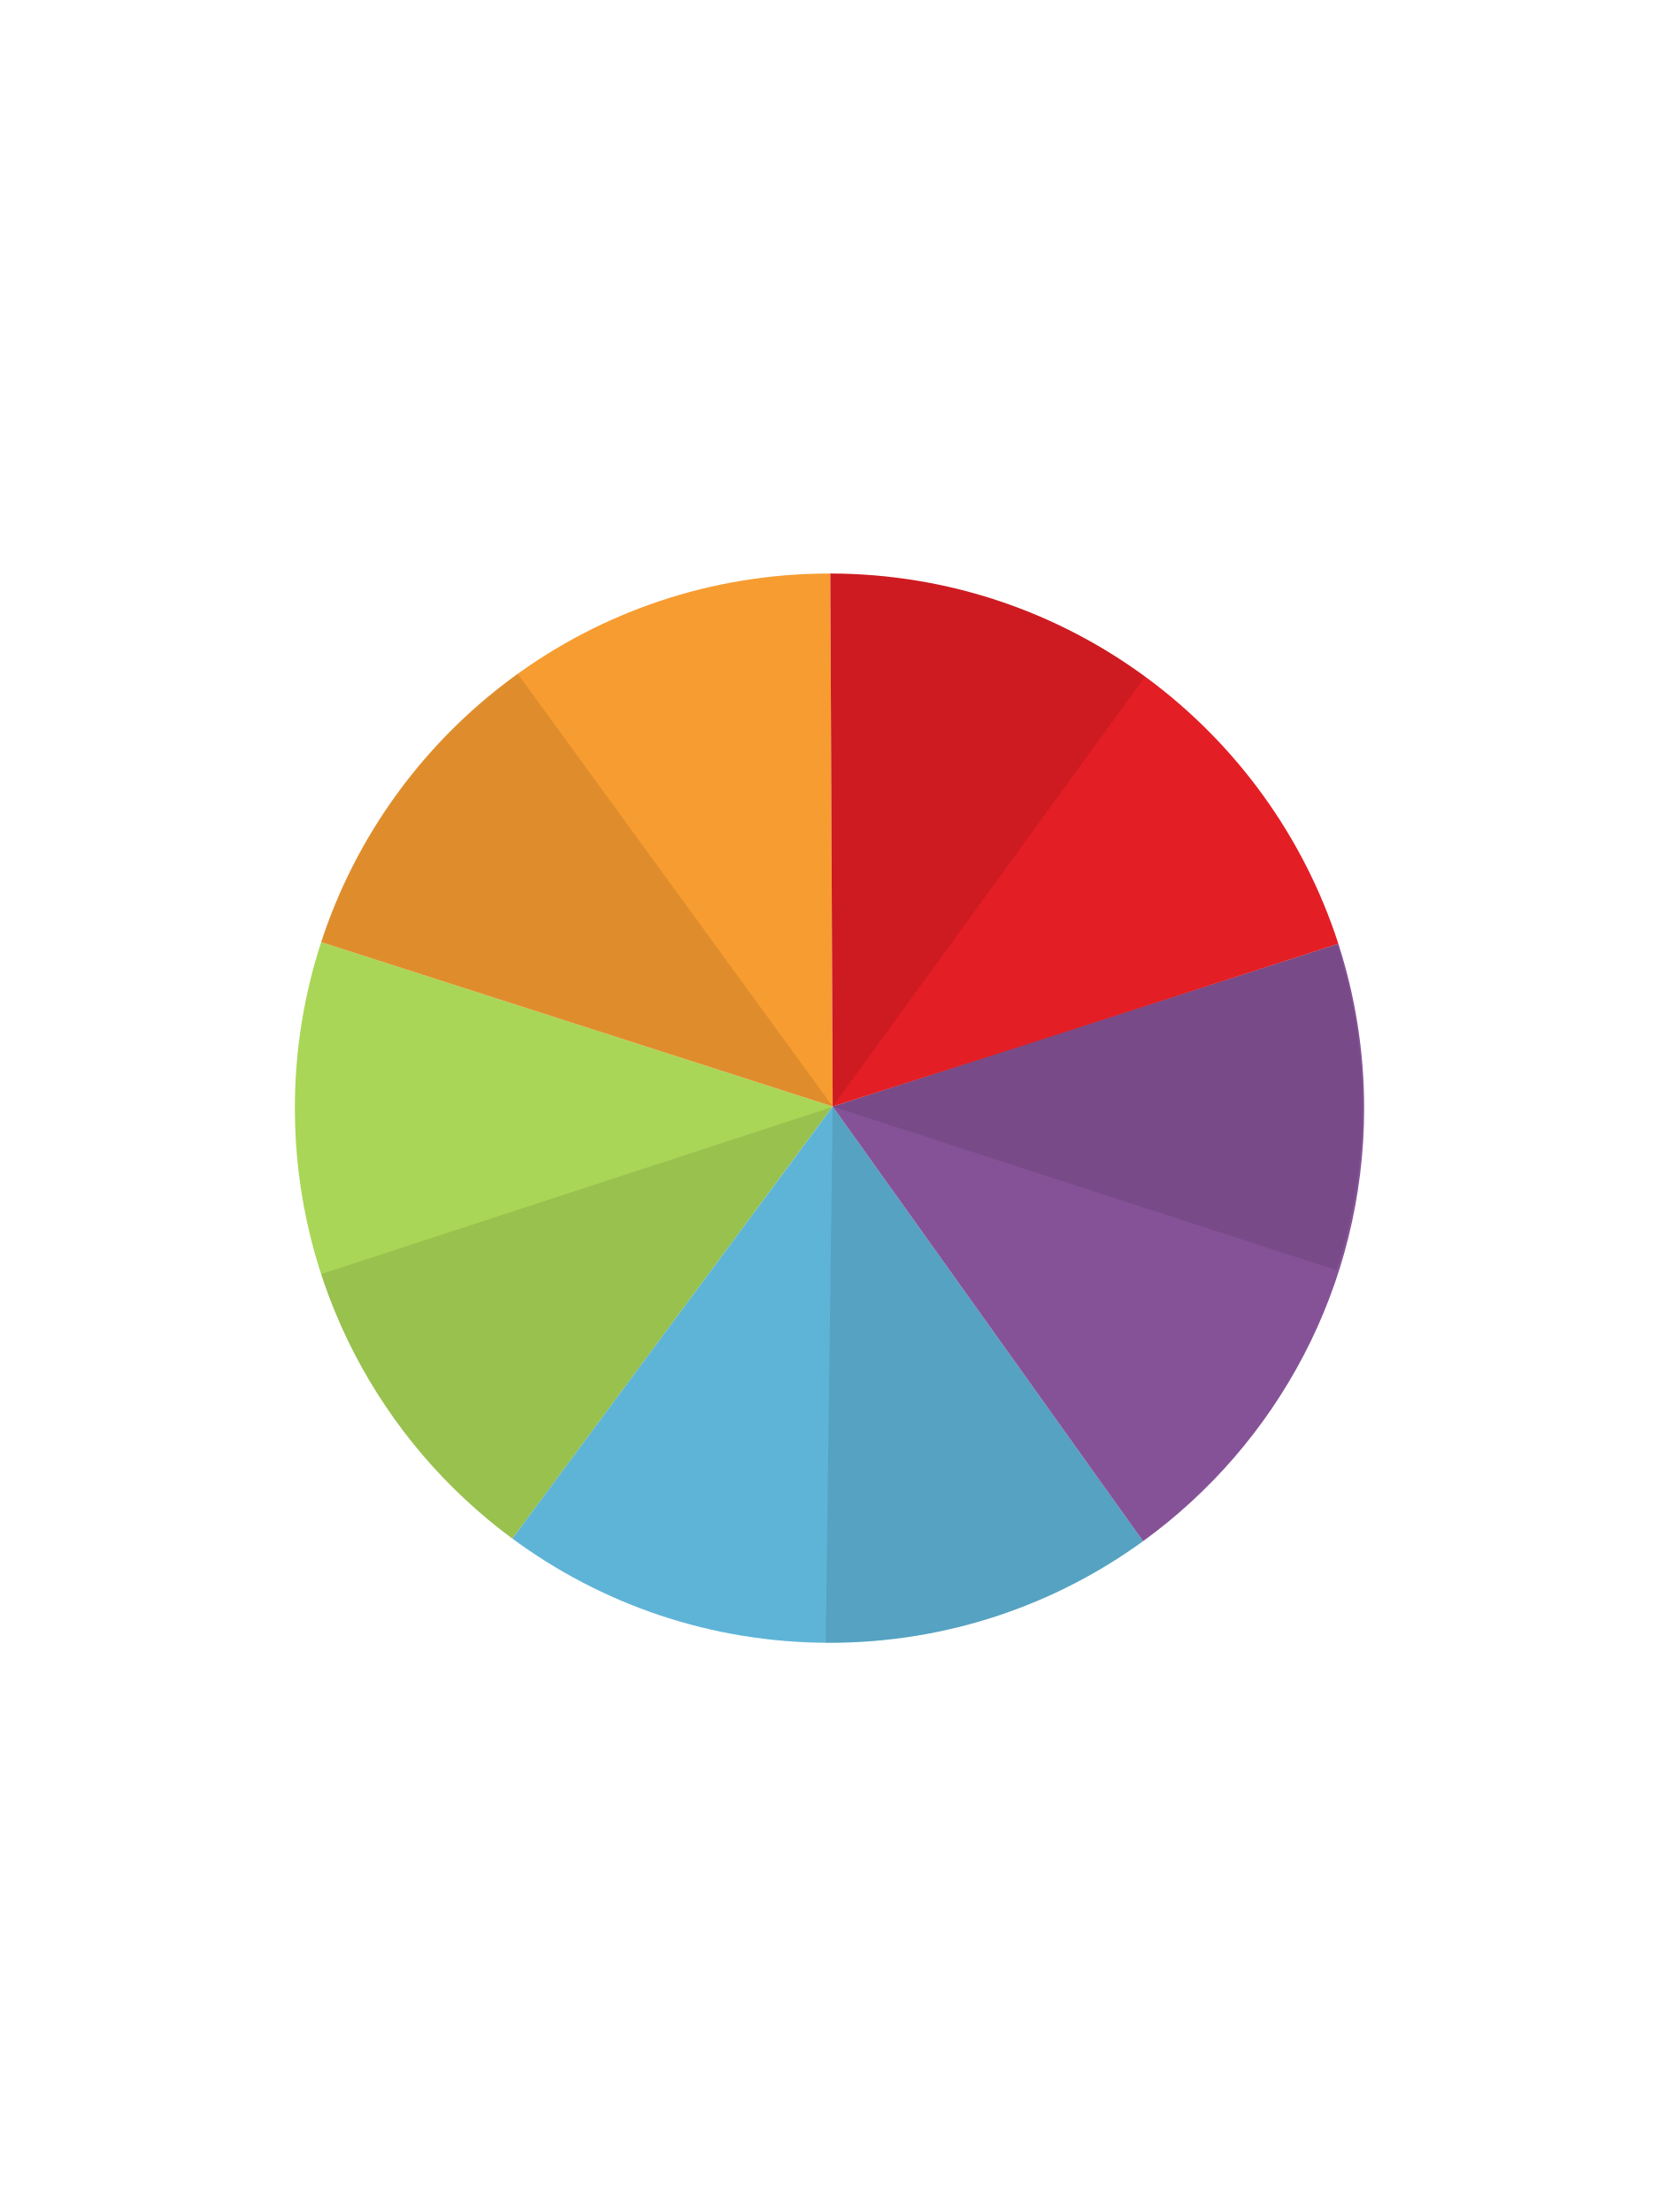
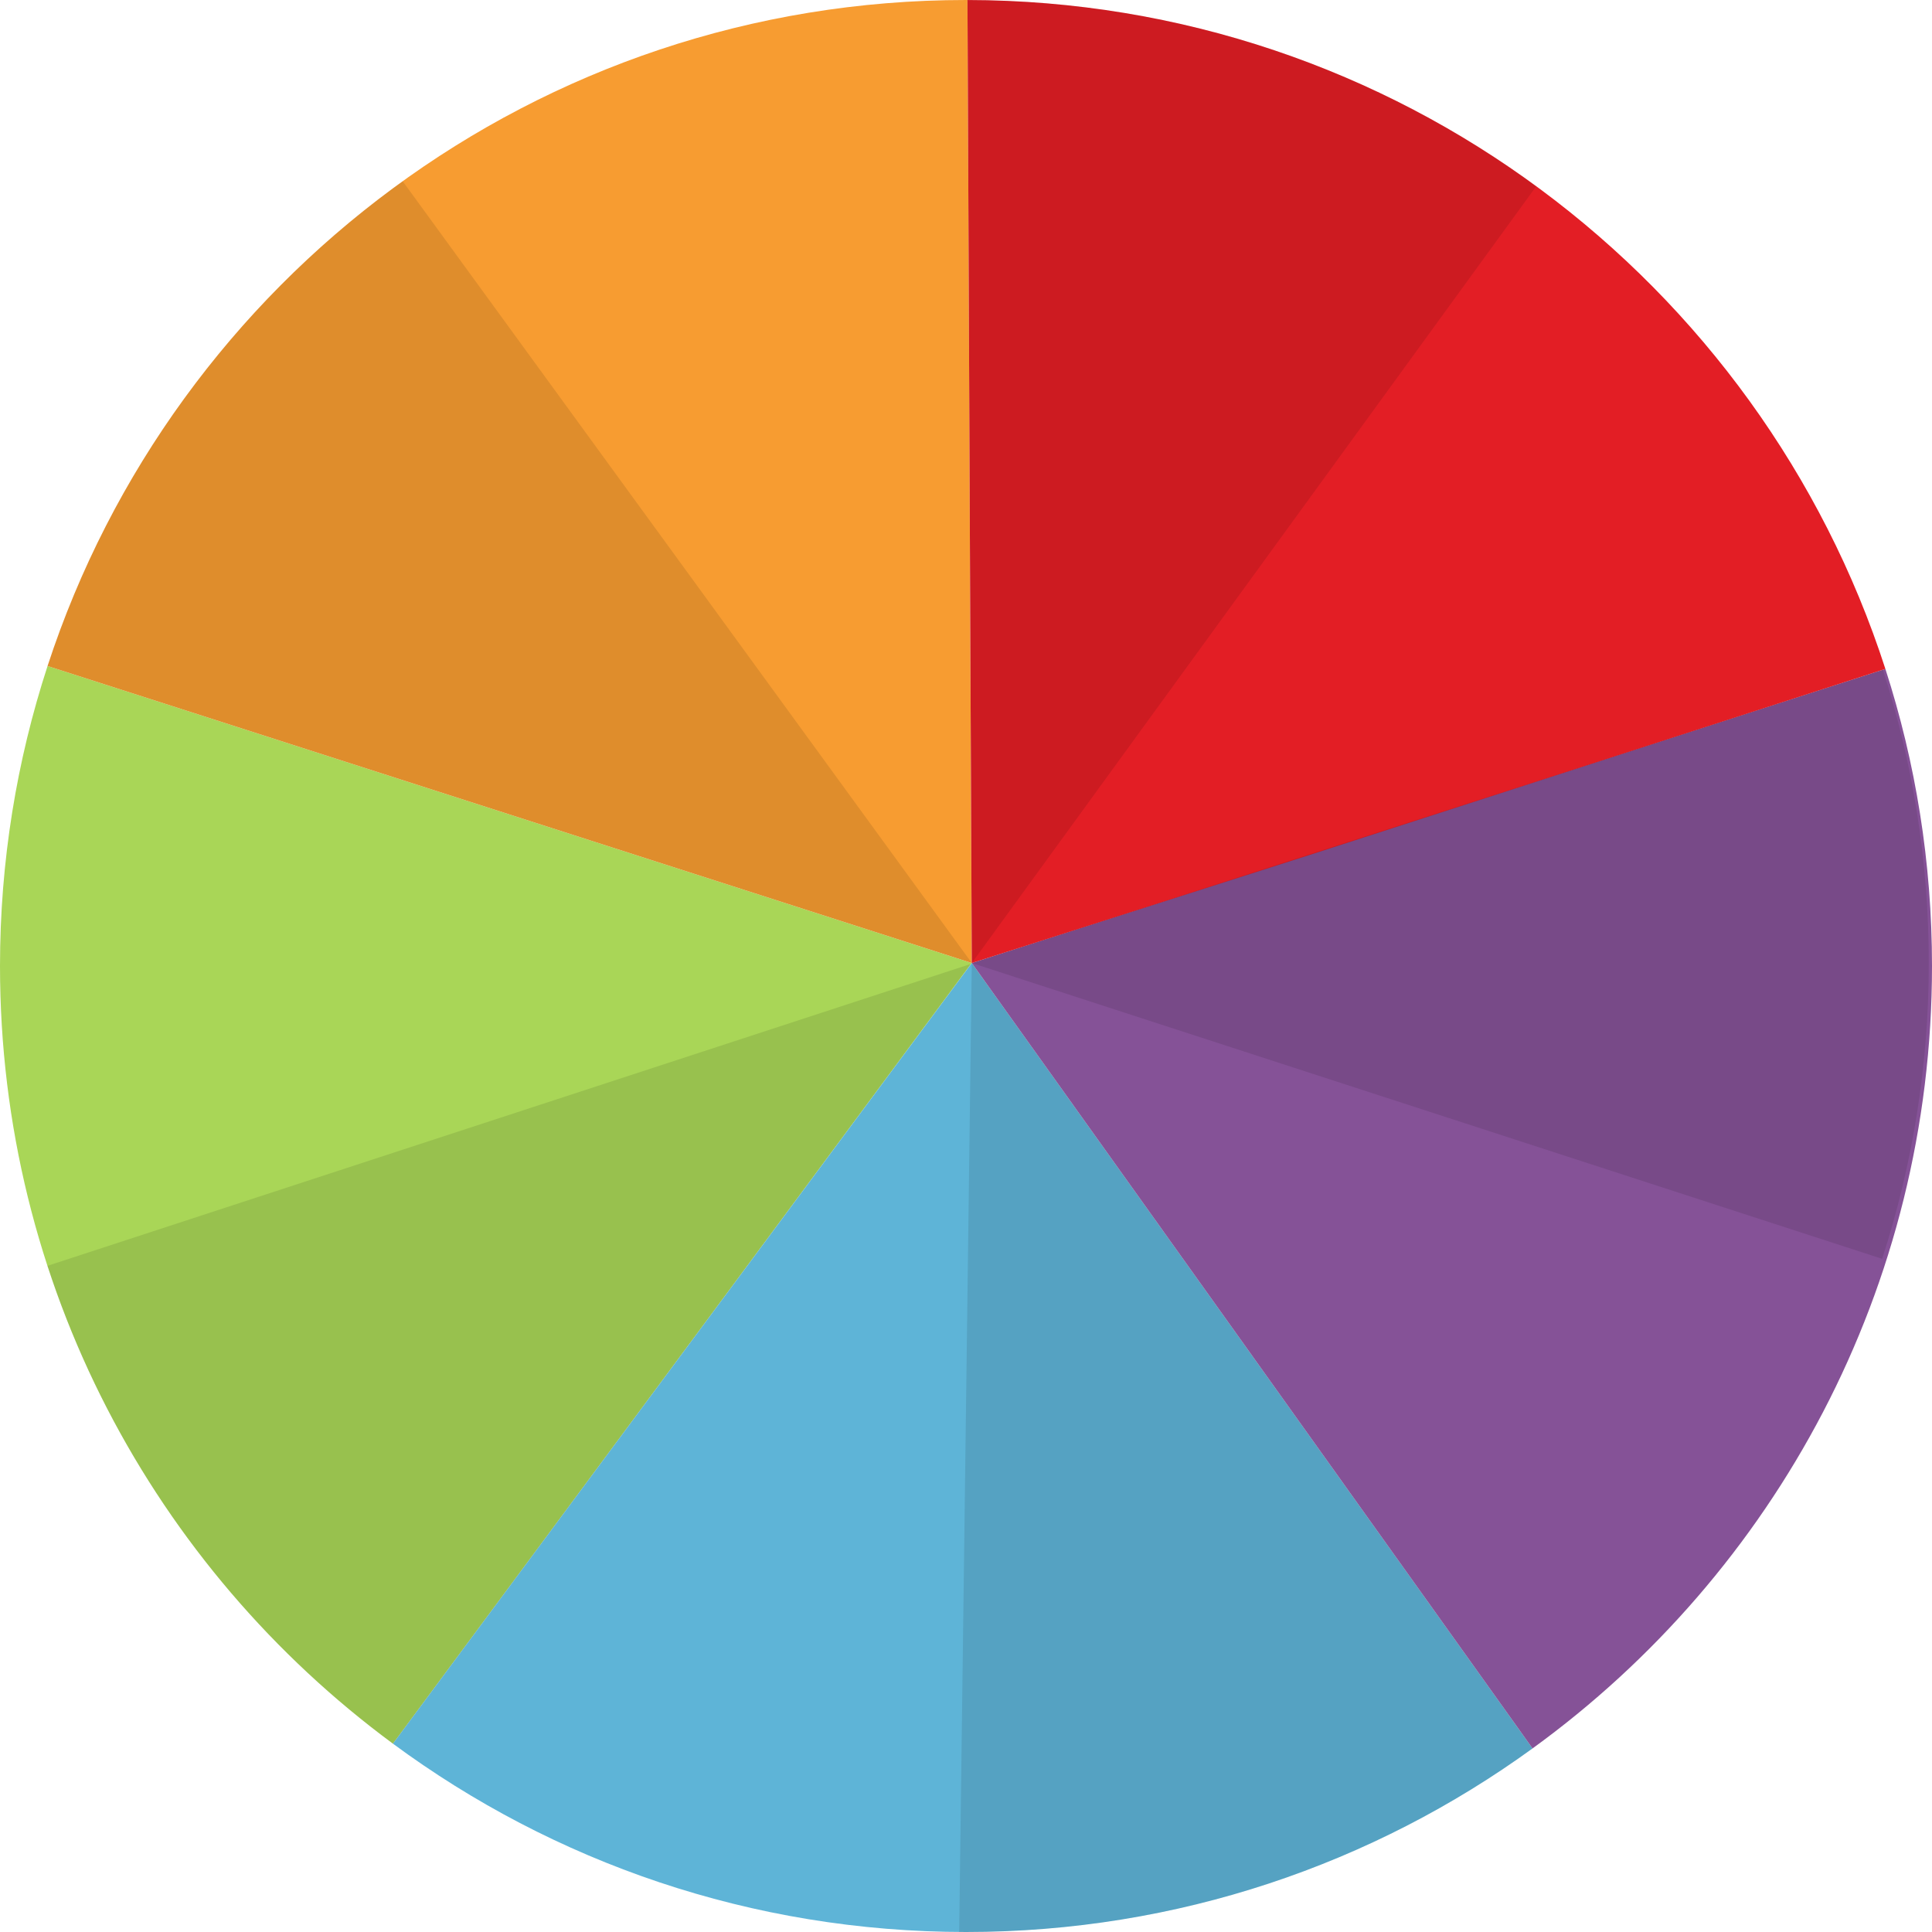
- <svg xmlns="http://www.w3.org/2000/svg" version="1.1" x="0px" y="0px" width="768px" height="1024px" viewBox="0 0 768 1024" enable-background="new 0 0 768 1024" xml:space="preserve">
-   <g id="Layer_4">
-     <path fill="#A9D657" d="M148.686,436.14C140.788,460.336,136.5,486.166,136.5,513c0,81.721,39.614,154.179,100.677,199.25   l148.305-200.014L148.686,436.14z" />
-     <path fill="#5EB4D7" d="M385.482,512.236L237.177,712.25C278.253,742.569,329.03,760.5,384,760.5   c54.232,0,104.378-17.455,145.157-47.036L385.482,512.236z" />
-     <path fill="#F79C31" d="M384.376,265.505c-0.126,0-0.25-0.005-0.376-0.005c-109.856,0-202.978,71.581-235.314,170.64   l236.796,76.096L384.376,265.505z" />
-     <path fill="#855297" d="M619.556,436.884l-234.073,75.352l143.675,201.228C591.164,668.488,631.5,595.459,631.5,513   C631.5,486.441,627.301,460.866,619.556,436.884z" />
-     <path fill="#E31E25" d="M471.68,484.668l147.876-47.784c-32.074-99.331-125.211-171.215-235.179-171.379l1.106,246.731   L471.68,484.668z" />
+ <svg xmlns="http://www.w3.org/2000/svg" version="1.1" x="0px" y="0px" width="495" height="495" viewBox="0 0 495 495" enable-background="new 0 0 768 1024" xml:space="preserve" id="svg2">
+   <defs id="defs28" />
+   <g id="Layer_4" transform="translate(-136.5,-265.5)">
+     <path d="M 148.686,436.14 C 140.788,460.336 136.5,486.166 136.5,513 c 0,81.721 39.614,154.179 100.677,199.25 L 385.482,512.236 148.686,436.14 Z" id="path5" style="fill:#a9d657" />
+     <path d="M 385.482,512.236 237.177,712.25 c 41.076,30.319 91.853,48.25 146.823,48.25 54.232,0 104.378,-17.455 145.157,-47.036 L 385.482,512.236 Z" id="path7" style="fill:#5eb4d7" />
+     <path d="m 384.376,265.505 c -0.126,0 -0.25,-0.005 -0.376,-0.005 -109.856,0 -202.978,71.581 -235.314,170.64 l 236.796,76.096 -1.106,-246.731 z" id="path9" style="fill:#f79c31" />
+     <path d="M 619.556,436.884 385.483,512.236 529.158,713.464 C 591.164,668.488 631.5,595.459 631.5,513 c 0,-26.559 -4.199,-52.134 -11.944,-76.116 z" id="path11" style="fill:#855297" />
+     <path d="M 471.68,484.668 619.556,436.884 C 587.482,337.553 494.345,265.669 384.377,265.505 l 1.106,246.731 86.197,-27.568 z" id="path13" style="fill:#e31e25" />
  </g>
-   <g id="Layer_7">
-     <path opacity="0.1" d="M384.376,265.505l1.106,246.731l144.618-199.01C489.25,283.296,438.884,265.586,384.376,265.505z" />
-     <path opacity="0.1" d="M148.657,589.821c16.153,49.507,47.496,92.148,88.521,122.429l43.334-58.443l104.681-141.323   L148.657,589.821z" />
-     <path opacity="0.1" d="M384,760.5c54.232,0,104.378-17.455,145.157-47.036L385.482,512.236l-3.225,248.246   C382.839,760.486,383.418,760.5,384,760.5z" />
-     <path opacity="0.1" d="M630.678,512.236c0-26.216-4.136-51.463-11.756-75.147l-233.439,75.147l233.24,75.788   C626.473,564.155,630.678,538.688,630.678,512.236z" />
-     <path opacity="0.1" d="M148.686,436.14l236.796,76.096l-145.806-200.3C197.446,342.309,165.167,385.651,148.686,436.14z" />
+   <g id="Layer_7" transform="translate(-136.5,-265.5)">
+     <path d="m 384.376,265.505 1.106,246.731 144.618,-199.01 c -40.85,-29.93 -91.216,-47.64 -145.724,-47.721 z" id="path16" style="opacity:0.1" />
+     <path d="m 148.657,589.821 c 16.153,49.507 47.496,92.148 88.521,122.429 l 43.334,-58.443 104.681,-141.323 -236.536,77.337 z" id="path18" style="opacity:0.1" />
+     <path d="m 384,760.5 c 54.232,0 104.378,-17.455 145.157,-47.036 L 385.482,512.236 382.257,760.482 c 0.582,0.004 1.161,0.018 1.743,0.018 z" id="path20" style="opacity:0.1" />
+     <path d="m 630.678,512.236 c 0,-26.216 -4.136,-51.463 -11.756,-75.147 l -233.439,75.147 233.24,75.788 c 7.75,-23.869 11.955,-49.336 11.955,-75.788 z" id="path22" style="opacity:0.1" />
+     <path d="m 148.686,436.14 236.796,76.096 -145.806,-200.3 c -42.23,30.373 -74.509,73.715 -90.99,124.204 z" id="path24" style="opacity:0.1" />
  </g>
</svg>
